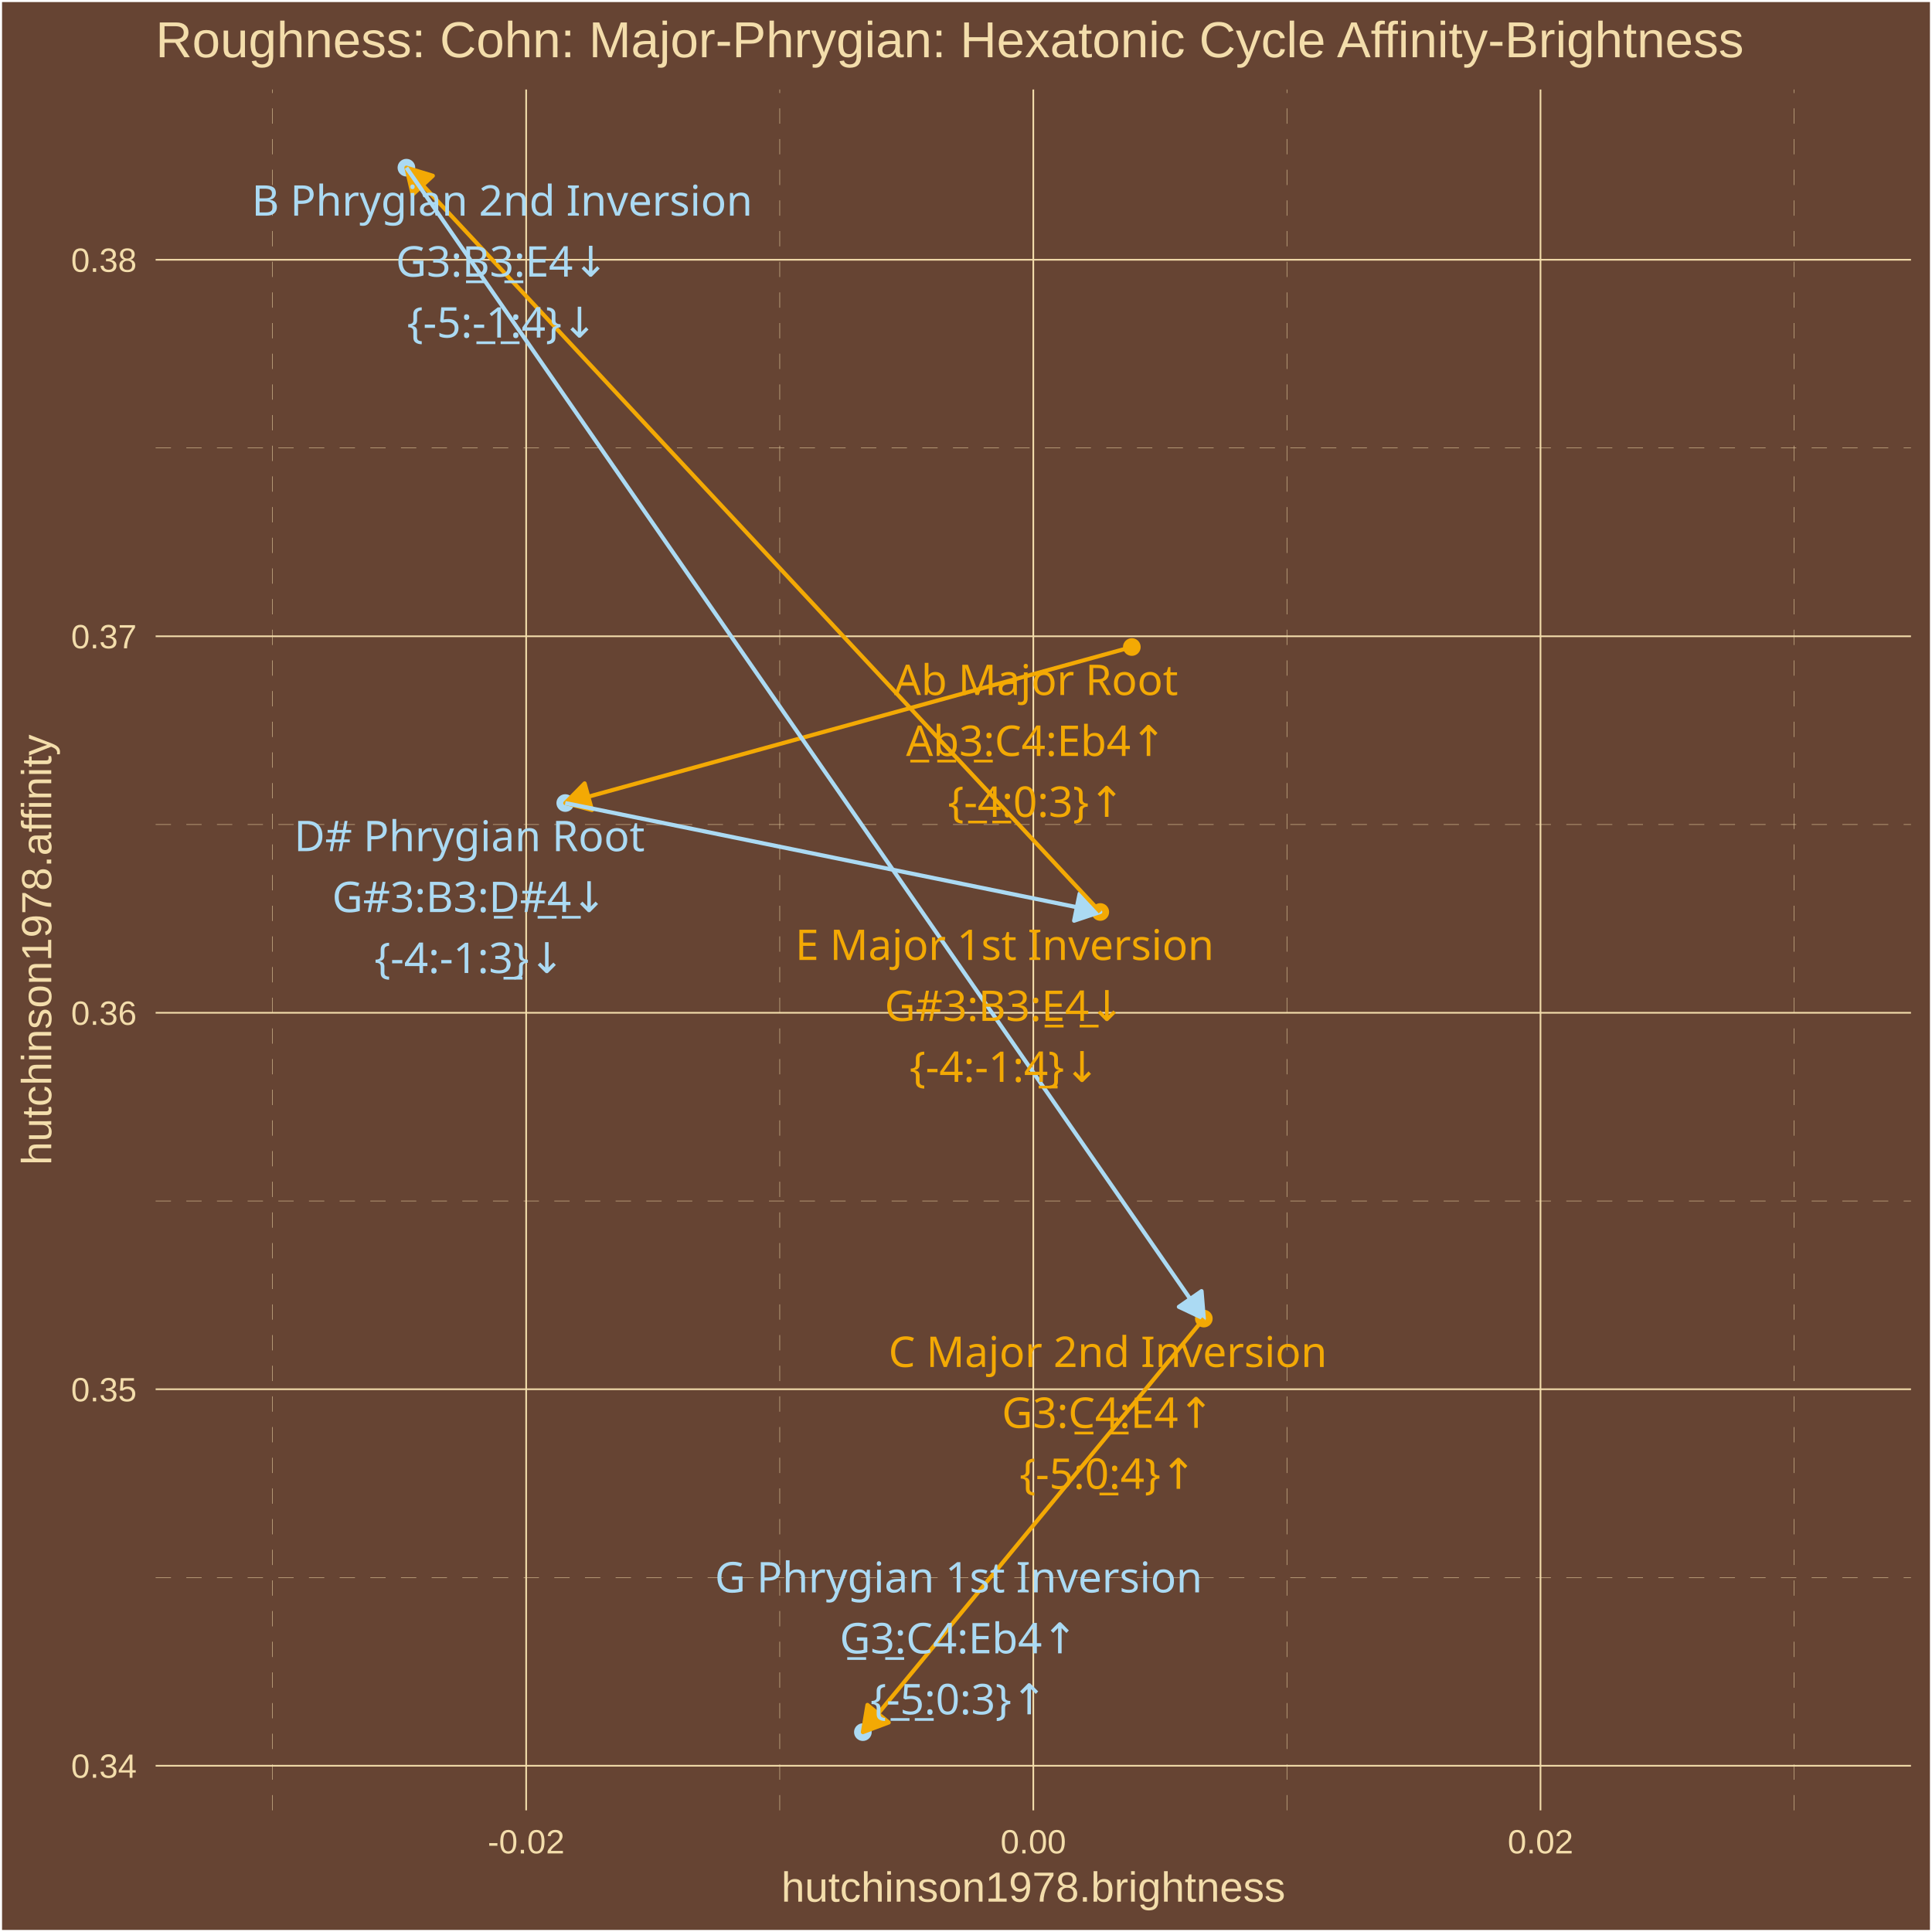
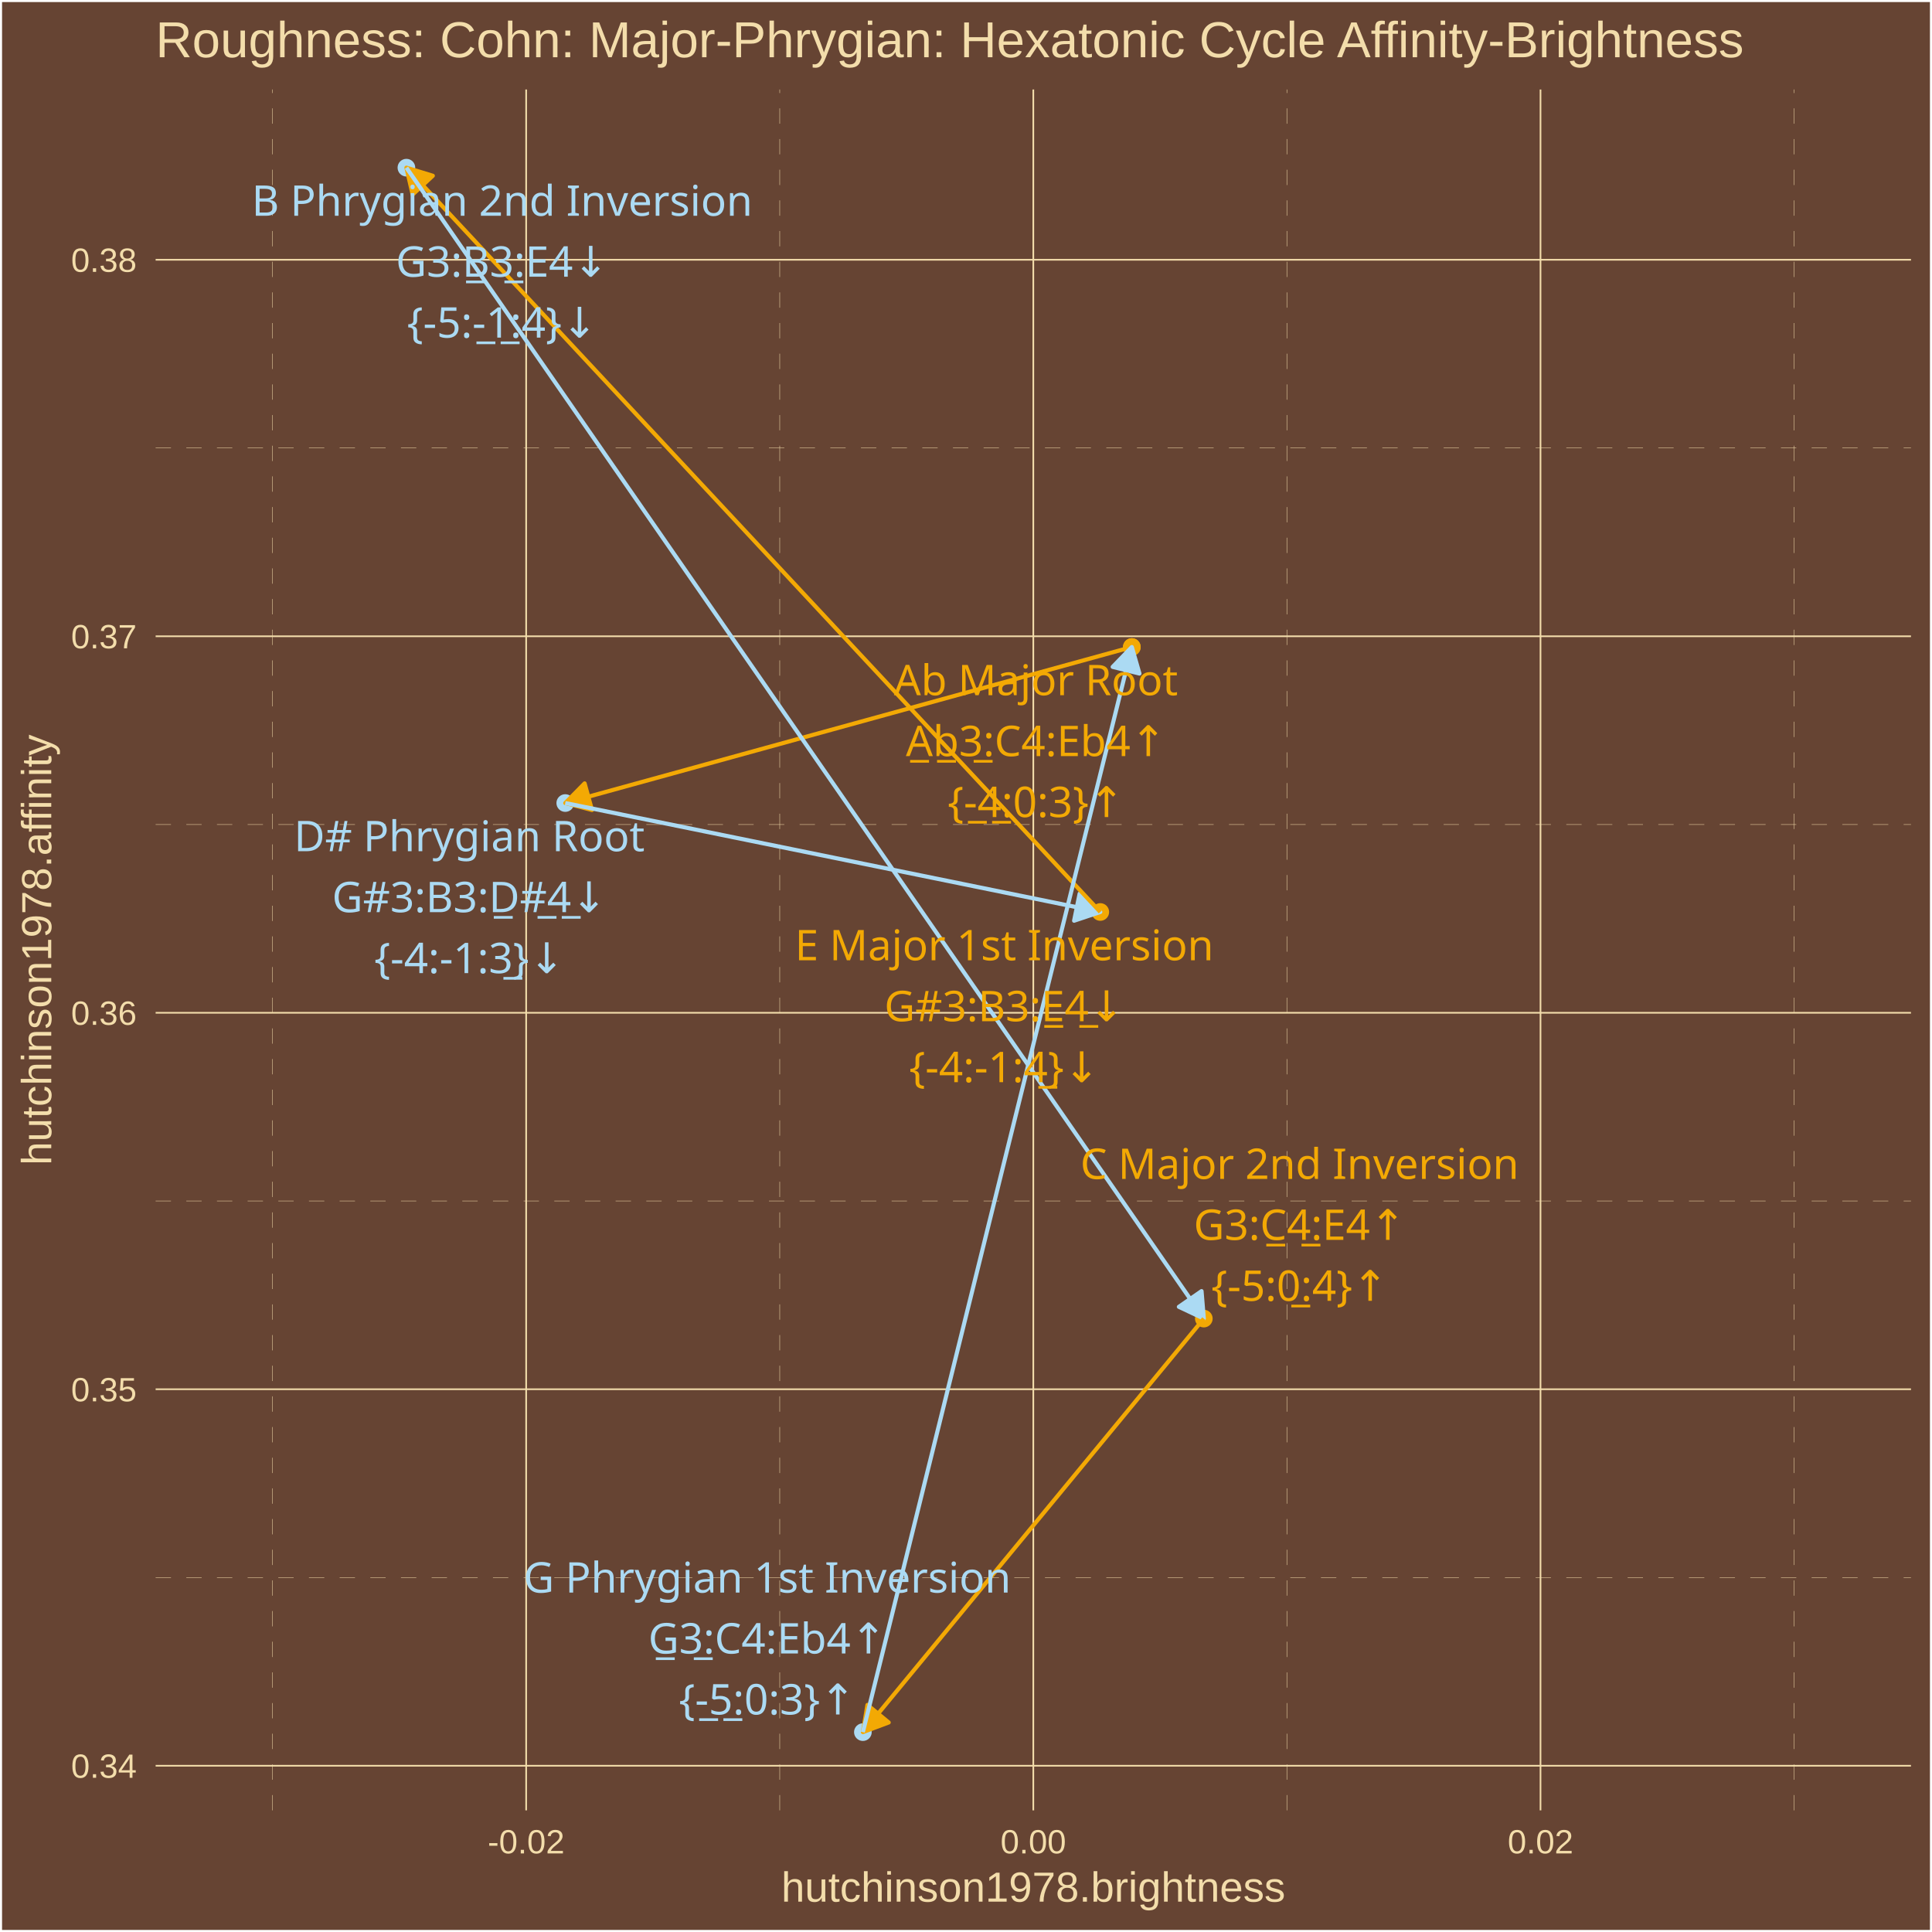
<svg xmlns="http://www.w3.org/2000/svg" class="svglite" width="504.00pt" height="504.00pt" viewBox="0 0 504.00 504.00">
  <defs>
    <style type="text/css">
    .svglite line, .svglite polyline, .svglite polygon, .svglite path, .svglite rect, .svglite circle {
      fill: none;
      stroke: #000000;
      stroke-linecap: round;
      stroke-linejoin: round;
      stroke-miterlimit: 10.00;
    }
    .svglite text {
      white-space: pre;
    }
  </style>
  </defs>
  <rect width="100%" height="100%" style="stroke: none; fill: #664433;" />
  <defs>
    <clipPath id="cpMC4wMHw1MDQuMDB8MC4wMHw1MDQuMDA=">
      <rect x="0.00" y="0.00" width="504.00" height="504.00" />
    </clipPath>
  </defs>
  <g clip-path="url(#cpMC4wMHw1MDQuMDB8MC4wMHw1MDQuMDA=)">
    <rect x="0.00" y="-0" width="504.00" height="504.00" style="stroke-width: 1.07; stroke: #FFFFFF; fill: #664433;" />
  </g>
  <defs>
    <clipPath id="cpNDAuNjB8NDk4LjUyfDIzLjM0fDQ3Mi4yNw==">
      <rect x="40.60" y="23.34" width="457.92" height="448.93" />
    </clipPath>
  </defs>
  <g clip-path="url(#cpNDAuNjB8NDk4LjUyfDIzLjM0fDQ3Mi4yNw==)">
    <rect x="40.60" y="23.34" width="457.92" height="448.93" style="stroke-width: 1.07; stroke: none; fill: #664433;" />
    <polyline points="40.60,411.52 498.52,411.52 " style="stroke-width: 0.11; stroke: #F3DDAB; stroke-dasharray: 4.00,4.00; stroke-linecap: butt;" />
    <polyline points="40.60,313.30 498.52,313.30 " style="stroke-width: 0.11; stroke: #F3DDAB; stroke-dasharray: 4.00,4.00; stroke-linecap: butt;" />
    <polyline points="40.60,215.09 498.52,215.09 " style="stroke-width: 0.11; stroke: #F3DDAB; stroke-dasharray: 4.00,4.00; stroke-linecap: butt;" />
    <polyline points="40.60,116.87 498.52,116.87 " style="stroke-width: 0.11; stroke: #F3DDAB; stroke-dasharray: 4.00,4.00; stroke-linecap: butt;" />
    <polyline points="71.11,472.27 71.11,23.34 " style="stroke-width: 0.11; stroke: #F3DDAB; stroke-dasharray: 4.00,4.00; stroke-linecap: butt;" />
    <polyline points="203.41,472.27 203.41,23.34 " style="stroke-width: 0.11; stroke: #F3DDAB; stroke-dasharray: 4.00,4.00; stroke-linecap: butt;" />
    <polyline points="335.71,472.27 335.71,23.34 " style="stroke-width: 0.11; stroke: #F3DDAB; stroke-dasharray: 4.00,4.00; stroke-linecap: butt;" />
    <polyline points="468.02,472.27 468.02,23.34 " style="stroke-width: 0.11; stroke: #F3DDAB; stroke-dasharray: 4.00,4.00; stroke-linecap: butt;" />
    <polyline points="40.60,460.63 498.52,460.63 " style="stroke-width: 0.43; stroke: #F3DDAB; stroke-linecap: butt;" />
    <polyline points="40.60,362.41 498.52,362.41 " style="stroke-width: 0.43; stroke: #F3DDAB; stroke-linecap: butt;" />
    <polyline points="40.60,264.20 498.52,264.20 " style="stroke-width: 0.43; stroke: #F3DDAB; stroke-linecap: butt;" />
    <polyline points="40.60,165.98 498.52,165.98 " style="stroke-width: 0.43; stroke: #F3DDAB; stroke-linecap: butt;" />
    <polyline points="40.60,67.77 498.52,67.77 " style="stroke-width: 0.43; stroke: #F3DDAB; stroke-linecap: butt;" />
    <polyline points="137.26,472.27 137.26,23.34 " style="stroke-width: 0.43; stroke: #F3DDAB; stroke-linecap: butt;" />
    <polyline points="269.56,472.27 269.56,23.34 " style="stroke-width: 0.43; stroke: #F3DDAB; stroke-linecap: butt;" />
    <polyline points="401.87,472.27 401.87,23.34 " style="stroke-width: 0.43; stroke: #F3DDAB; stroke-linecap: butt;" />
    <circle cx="295.26" cy="168.79" r="1.95" style="stroke-width: 0.71; stroke: #F3A904; fill: #F3A904;" />
    <circle cx="147.46" cy="209.49" r="1.95" style="stroke-width: 0.71; stroke: #ABDAF3; fill: #ABDAF3;" />
    <circle cx="287.03" cy="237.91" r="1.95" style="stroke-width: 0.71; stroke: #F3A904; fill: #F3A904;" />
    <circle cx="106.02" cy="43.74" r="1.95" style="stroke-width: 0.71; stroke: #ABDAF3; fill: #ABDAF3;" />
    <circle cx="314.04" cy="343.98" r="1.95" style="stroke-width: 0.71; stroke: #F3A904; fill: #F3A904;" />
    <circle cx="225.10" cy="451.86" r="1.95" style="stroke-width: 0.71; stroke: #ABDAF3; fill: #ABDAF3;" />
+     <circle cx="295.26" cy="168.79" r="1.95" style="stroke-width: 0.71; stroke: #F3A904; fill: #F3A904;" />
    <line x1="295.26" y1="168.79" x2="147.46" y2="209.49" style="stroke-width: 1.07; stroke: #F3A904; stroke-linecap: butt;" />
    <polygon points="152.51,204.36 147.46,209.49 154.43,211.30 " style="stroke-width: 1.07; stroke: #F3A904; stroke-linecap: butt; fill: #F3A904;" />
    <line x1="147.46" y1="209.49" x2="287.03" y2="237.91" style="stroke-width: 1.07; stroke: #ABDAF3; stroke-linecap: butt;" />
    <polygon points="280.20,240.19 287.03,237.91 281.64,233.13 " style="stroke-width: 1.07; stroke: #ABDAF3; stroke-linecap: butt; fill: #ABDAF3;" />
    <line x1="287.03" y1="237.91" x2="106.02" y2="43.74" style="stroke-width: 1.07; stroke: #F3A904; stroke-linecap: butt;" />
    <polygon points="112.91,45.85 106.02,43.74 107.64,50.76 " style="stroke-width: 1.07; stroke: #F3A904; stroke-linecap: butt; fill: #F3A904;" />
    <line x1="106.02" y1="43.74" x2="314.04" y2="343.98" style="stroke-width: 1.07; stroke: #ABDAF3; stroke-linecap: butt;" />
    <polygon points="307.53,340.91 314.04,343.98 313.45,336.81 " style="stroke-width: 1.07; stroke: #ABDAF3; stroke-linecap: butt; fill: #ABDAF3;" />
    <line x1="314.04" y1="343.98" x2="225.10" y2="451.86" style="stroke-width: 1.07; stroke: #F3A904; stroke-linecap: butt;" />
    <polygon points="226.29,444.76 225.10,451.86 231.84,449.34 " style="stroke-width: 1.07; stroke: #F3A904; stroke-linecap: butt; fill: #F3A904;" />
-     <text x="270.29" y="181.31" text-anchor="middle" style="font-size: 11.04px;fill: #F3A904; font-family: &quot;Arial Unicode MS&quot;;" textLength="70.50px" lengthAdjust="spacingAndGlyphs">Ab Major Root</text>
-     <text x="270.29" y="197.20" text-anchor="middle" style="font-size: 11.04px;fill: #F3A904; font-family: &quot;Arial Unicode MS&quot;;" textLength="67.35px" lengthAdjust="spacingAndGlyphs">A̲b̲3̲:C4:Eb4↑</text>
-     <text x="270.29" y="213.10" text-anchor="middle" style="font-size: 11.04px;fill: #F3A904; font-family: &quot;Arial Unicode MS&quot;;" textLength="43.44px" lengthAdjust="spacingAndGlyphs">{-̲4̲:0:3}↑</text>
-     <text x="122.46" y="222.04" text-anchor="middle" style="font-size: 11.04px;fill: #ABDAF3; font-family: &quot;Arial Unicode MS&quot;;" textLength="87.06px" lengthAdjust="spacingAndGlyphs">D# Phrygian Root</text>
-     <text x="122.46" y="237.93" text-anchor="middle" style="font-size: 11.04px;fill: #ABDAF3; font-family: &quot;Arial Unicode MS&quot;;" textLength="68.57px" lengthAdjust="spacingAndGlyphs">G#3:B3:D̲#̲4̲↓</text>
-     <text x="122.46" y="253.83" text-anchor="middle" style="font-size: 11.04px;fill: #ABDAF3; font-family: &quot;Arial Unicode MS&quot;;" textLength="47.12px" lengthAdjust="spacingAndGlyphs">{-4:-1:3̲}↓</text>
-     <text x="262.07" y="250.43" text-anchor="middle" style="font-size: 11.04px;fill: #F3A904; font-family: &quot;Arial Unicode MS&quot;;" textLength="103.61px" lengthAdjust="spacingAndGlyphs">E Major 1st Inversion</text>
-     <text x="262.07" y="266.33" text-anchor="middle" style="font-size: 11.04px;fill: #F3A904; font-family: &quot;Arial Unicode MS&quot;;" textLength="61.83px" lengthAdjust="spacingAndGlyphs">G#3:B3:E̲4̲↓</text>
-     <text x="262.07" y="282.23" text-anchor="middle" style="font-size: 11.04px;fill: #F3A904; font-family: &quot;Arial Unicode MS&quot;;" textLength="47.12px" lengthAdjust="spacingAndGlyphs">{-4:-1:4̲}↓</text>
-     <text x="130.98" y="56.26" text-anchor="middle" style="font-size: 11.04px;fill: #ABDAF3; font-family: &quot;Arial Unicode MS&quot;;" textLength="123.25px" lengthAdjust="spacingAndGlyphs">B Phrygian 2nd Inversion</text>
-     <text x="130.98" y="72.16" text-anchor="middle" style="font-size: 11.04px;fill: #ABDAF3; font-family: &quot;Arial Unicode MS&quot;;" textLength="55.70px" lengthAdjust="spacingAndGlyphs">G3:B̲3̲:E4↓</text>
-     <text x="130.98" y="88.06" text-anchor="middle" style="font-size: 11.04px;fill: #ABDAF3; font-family: &quot;Arial Unicode MS&quot;;" textLength="47.12px" lengthAdjust="spacingAndGlyphs">{-5:-̲1̲:4}↓</text>
-     <text x="288.99" y="356.60" text-anchor="middle" style="font-size: 11.04px;fill: #F3A904; font-family: &quot;Arial Unicode MS&quot;;" textLength="107.90px" lengthAdjust="spacingAndGlyphs">C Major 2nd Inversion</text>
-     <text x="288.99" y="372.49" text-anchor="middle" style="font-size: 11.04px;fill: #F3A904; font-family: &quot;Arial Unicode MS&quot;;" textLength="56.30px" lengthAdjust="spacingAndGlyphs">G3:C̲4̲:E4↑</text>
-     <text x="288.99" y="388.39" text-anchor="middle" style="font-size: 11.04px;fill: #F3A904; font-family: &quot;Arial Unicode MS&quot;;" textLength="43.44px" lengthAdjust="spacingAndGlyphs">{-5:0̲:4}↑</text>
-     <text x="250.07" y="415.41" text-anchor="middle" style="font-size: 11.04px;fill: #ABDAF3; font-family: &quot;Arial Unicode MS&quot;;" textLength="120.79px" lengthAdjust="spacingAndGlyphs">G Phrygian 1st Inversion</text>
-     <text x="250.07" y="431.31" text-anchor="middle" style="font-size: 11.04px;fill: #ABDAF3; font-family: &quot;Arial Unicode MS&quot;;" textLength="62.44px" lengthAdjust="spacingAndGlyphs">G̲3̲:C4:Eb4↑</text>
-     <text x="250.07" y="447.21" text-anchor="middle" style="font-size: 11.04px;fill: #ABDAF3; font-family: &quot;Arial Unicode MS&quot;;" textLength="43.44px" lengthAdjust="spacingAndGlyphs">{-̲5̲:0:3}↑</text>
+     <line x1="225.10" y1="451.86" x2="295.26" y2="168.79" style="stroke-width: 1.07; stroke: #ABDAF3; stroke-linecap: butt;" />
+     <polygon points="297.25,175.71 295.26,168.79 290.26,173.97 " style="stroke-width: 1.07; stroke: #ABDAF3; stroke-linecap: butt; fill: #ABDAF3;" />
+     <text x="270.24" y="181.36" text-anchor="middle" style="font-size: 11.04px;fill: #F3A904; font-family: &quot;Arial Unicode MS&quot;;" textLength="70.50px" lengthAdjust="spacingAndGlyphs">Ab Major Root</text>
+     <text x="270.24" y="197.25" text-anchor="middle" style="font-size: 11.04px;fill: #F3A904; font-family: &quot;Arial Unicode MS&quot;;" textLength="67.35px" lengthAdjust="spacingAndGlyphs">A̲b̲3̲:C4:Eb4↑</text>
+     <text x="270.24" y="213.15" text-anchor="middle" style="font-size: 11.04px;fill: #F3A904; font-family: &quot;Arial Unicode MS&quot;;" textLength="43.44px" lengthAdjust="spacingAndGlyphs">{-̲4̲:0:3}↑</text>
+     <text x="122.44" y="222.06" text-anchor="middle" style="font-size: 11.04px;fill: #ABDAF3; font-family: &quot;Arial Unicode MS&quot;;" textLength="87.06px" lengthAdjust="spacingAndGlyphs">D# Phrygian Root</text>
+     <text x="122.44" y="237.96" text-anchor="middle" style="font-size: 11.04px;fill: #ABDAF3; font-family: &quot;Arial Unicode MS&quot;;" textLength="68.57px" lengthAdjust="spacingAndGlyphs">G#3:B3:D̲#̲4̲↓</text>
+     <text x="122.44" y="253.86" text-anchor="middle" style="font-size: 11.04px;fill: #ABDAF3; font-family: &quot;Arial Unicode MS&quot;;" textLength="47.12px" lengthAdjust="spacingAndGlyphs">{-4:-1:3̲}↓</text>
+     <text x="261.98" y="250.51" text-anchor="middle" style="font-size: 11.04px;fill: #F3A904; font-family: &quot;Arial Unicode MS&quot;;" textLength="103.61px" lengthAdjust="spacingAndGlyphs">E Major 1st Inversion</text>
+     <text x="261.98" y="266.41" text-anchor="middle" style="font-size: 11.04px;fill: #F3A904; font-family: &quot;Arial Unicode MS&quot;;" textLength="61.83px" lengthAdjust="spacingAndGlyphs">G#3:B3:E̲4̲↓</text>
+     <text x="261.98" y="282.30" text-anchor="middle" style="font-size: 11.04px;fill: #F3A904; font-family: &quot;Arial Unicode MS&quot;;" textLength="47.12px" lengthAdjust="spacingAndGlyphs">{-4:-1:4̲}↓</text>
+     <text x="130.99" y="56.29" text-anchor="middle" style="font-size: 11.04px;fill: #ABDAF3; font-family: &quot;Arial Unicode MS&quot;;" textLength="123.25px" lengthAdjust="spacingAndGlyphs">B Phrygian 2nd Inversion</text>
+     <text x="130.99" y="72.19" text-anchor="middle" style="font-size: 11.04px;fill: #ABDAF3; font-family: &quot;Arial Unicode MS&quot;;" textLength="55.70px" lengthAdjust="spacingAndGlyphs">G3:B̲3̲:E4↓</text>
+     <text x="130.99" y="88.08" text-anchor="middle" style="font-size: 11.04px;fill: #ABDAF3; font-family: &quot;Arial Unicode MS&quot;;" textLength="47.12px" lengthAdjust="spacingAndGlyphs">{-5:-̲1̲:4}↓</text>
+     <text x="339.02" y="307.55" text-anchor="middle" style="font-size: 11.04px;fill: #F3A904; font-family: &quot;Arial Unicode MS&quot;;" textLength="107.90px" lengthAdjust="spacingAndGlyphs">C Major 2nd Inversion</text>
+     <text x="339.02" y="323.45" text-anchor="middle" style="font-size: 11.04px;fill: #F3A904; font-family: &quot;Arial Unicode MS&quot;;" textLength="56.30px" lengthAdjust="spacingAndGlyphs">G3:C̲4̲:E4↑</text>
+     <text x="339.02" y="339.35" text-anchor="middle" style="font-size: 11.04px;fill: #F3A904; font-family: &quot;Arial Unicode MS&quot;;" textLength="43.44px" lengthAdjust="spacingAndGlyphs">{-5:0̲:4}↑</text>
+     <text x="200.14" y="415.46" text-anchor="middle" style="font-size: 11.04px;fill: #ABDAF3; font-family: &quot;Arial Unicode MS&quot;;" textLength="120.79px" lengthAdjust="spacingAndGlyphs">G Phrygian 1st Inversion</text>
+     <text x="200.14" y="431.35" text-anchor="middle" style="font-size: 11.04px;fill: #ABDAF3; font-family: &quot;Arial Unicode MS&quot;;" textLength="62.44px" lengthAdjust="spacingAndGlyphs">G̲3̲:C4:Eb4↑</text>
+     <text x="200.14" y="447.25" text-anchor="middle" style="font-size: 11.04px;fill: #ABDAF3; font-family: &quot;Arial Unicode MS&quot;;" textLength="43.44px" lengthAdjust="spacingAndGlyphs">{-̲5̲:0:3}↑</text>
  </g>
  <g clip-path="url(#cpMC4wMHw1MDQuMDB8MC4wMHw1MDQuMDA=)">
    <text x="35.67" y="463.78" text-anchor="end" style="font-size: 8.80px;fill: #F3DDAB; font-family: &quot;Arial&quot;;" textLength="17.13px" lengthAdjust="spacingAndGlyphs">0.34</text>
    <text x="35.67" y="365.57" text-anchor="end" style="font-size: 8.80px;fill: #F3DDAB; font-family: &quot;Arial&quot;;" textLength="17.13px" lengthAdjust="spacingAndGlyphs">0.35</text>
    <text x="35.67" y="267.35" text-anchor="end" style="font-size: 8.80px;fill: #F3DDAB; font-family: &quot;Arial&quot;;" textLength="17.13px" lengthAdjust="spacingAndGlyphs">0.36</text>
    <text x="35.67" y="169.13" text-anchor="end" style="font-size: 8.80px;fill: #F3DDAB; font-family: &quot;Arial&quot;;" textLength="17.13px" lengthAdjust="spacingAndGlyphs">0.37</text>
    <text x="35.67" y="70.92" text-anchor="end" style="font-size: 8.80px;fill: #F3DDAB; font-family: &quot;Arial&quot;;" textLength="17.13px" lengthAdjust="spacingAndGlyphs">0.38</text>
    <text x="137.26" y="483.50" text-anchor="middle" style="font-size: 8.80px;fill: #F3DDAB; font-family: &quot;Arial&quot;;" textLength="20.06px" lengthAdjust="spacingAndGlyphs">-0.02</text>
    <text x="269.56" y="483.50" text-anchor="middle" style="font-size: 8.80px;fill: #F3DDAB; font-family: &quot;Arial&quot;;" textLength="17.13px" lengthAdjust="spacingAndGlyphs">0.00</text>
    <text x="401.87" y="483.50" text-anchor="middle" style="font-size: 8.80px;fill: #F3DDAB; font-family: &quot;Arial&quot;;" textLength="17.13px" lengthAdjust="spacingAndGlyphs">0.02</text>
    <text x="269.56" y="496.09" text-anchor="middle" style="font-size: 11.00px;fill: #F3DDAB; font-family: &quot;Arial&quot;;" textLength="131.51px" lengthAdjust="spacingAndGlyphs">hutchinson1978.brightness</text>
    <text transform="translate(13.37,247.80) rotate(-90)" text-anchor="middle" style="font-size: 11.00px;fill: #F3DDAB; font-family: &quot;Arial&quot;;" textLength="112.53px" lengthAdjust="spacingAndGlyphs">hutchinson1978.affinity</text>
    <text x="40.60" y="14.94" style="font-size: 13.20px;fill: #F3DDAB; font-family: &quot;Arial&quot;;" textLength="414.97px" lengthAdjust="spacingAndGlyphs">Roughness: Cohn: Major-Phrygian: Hexatonic Cycle Affinity-Brightness</text>
  </g>
</svg>
